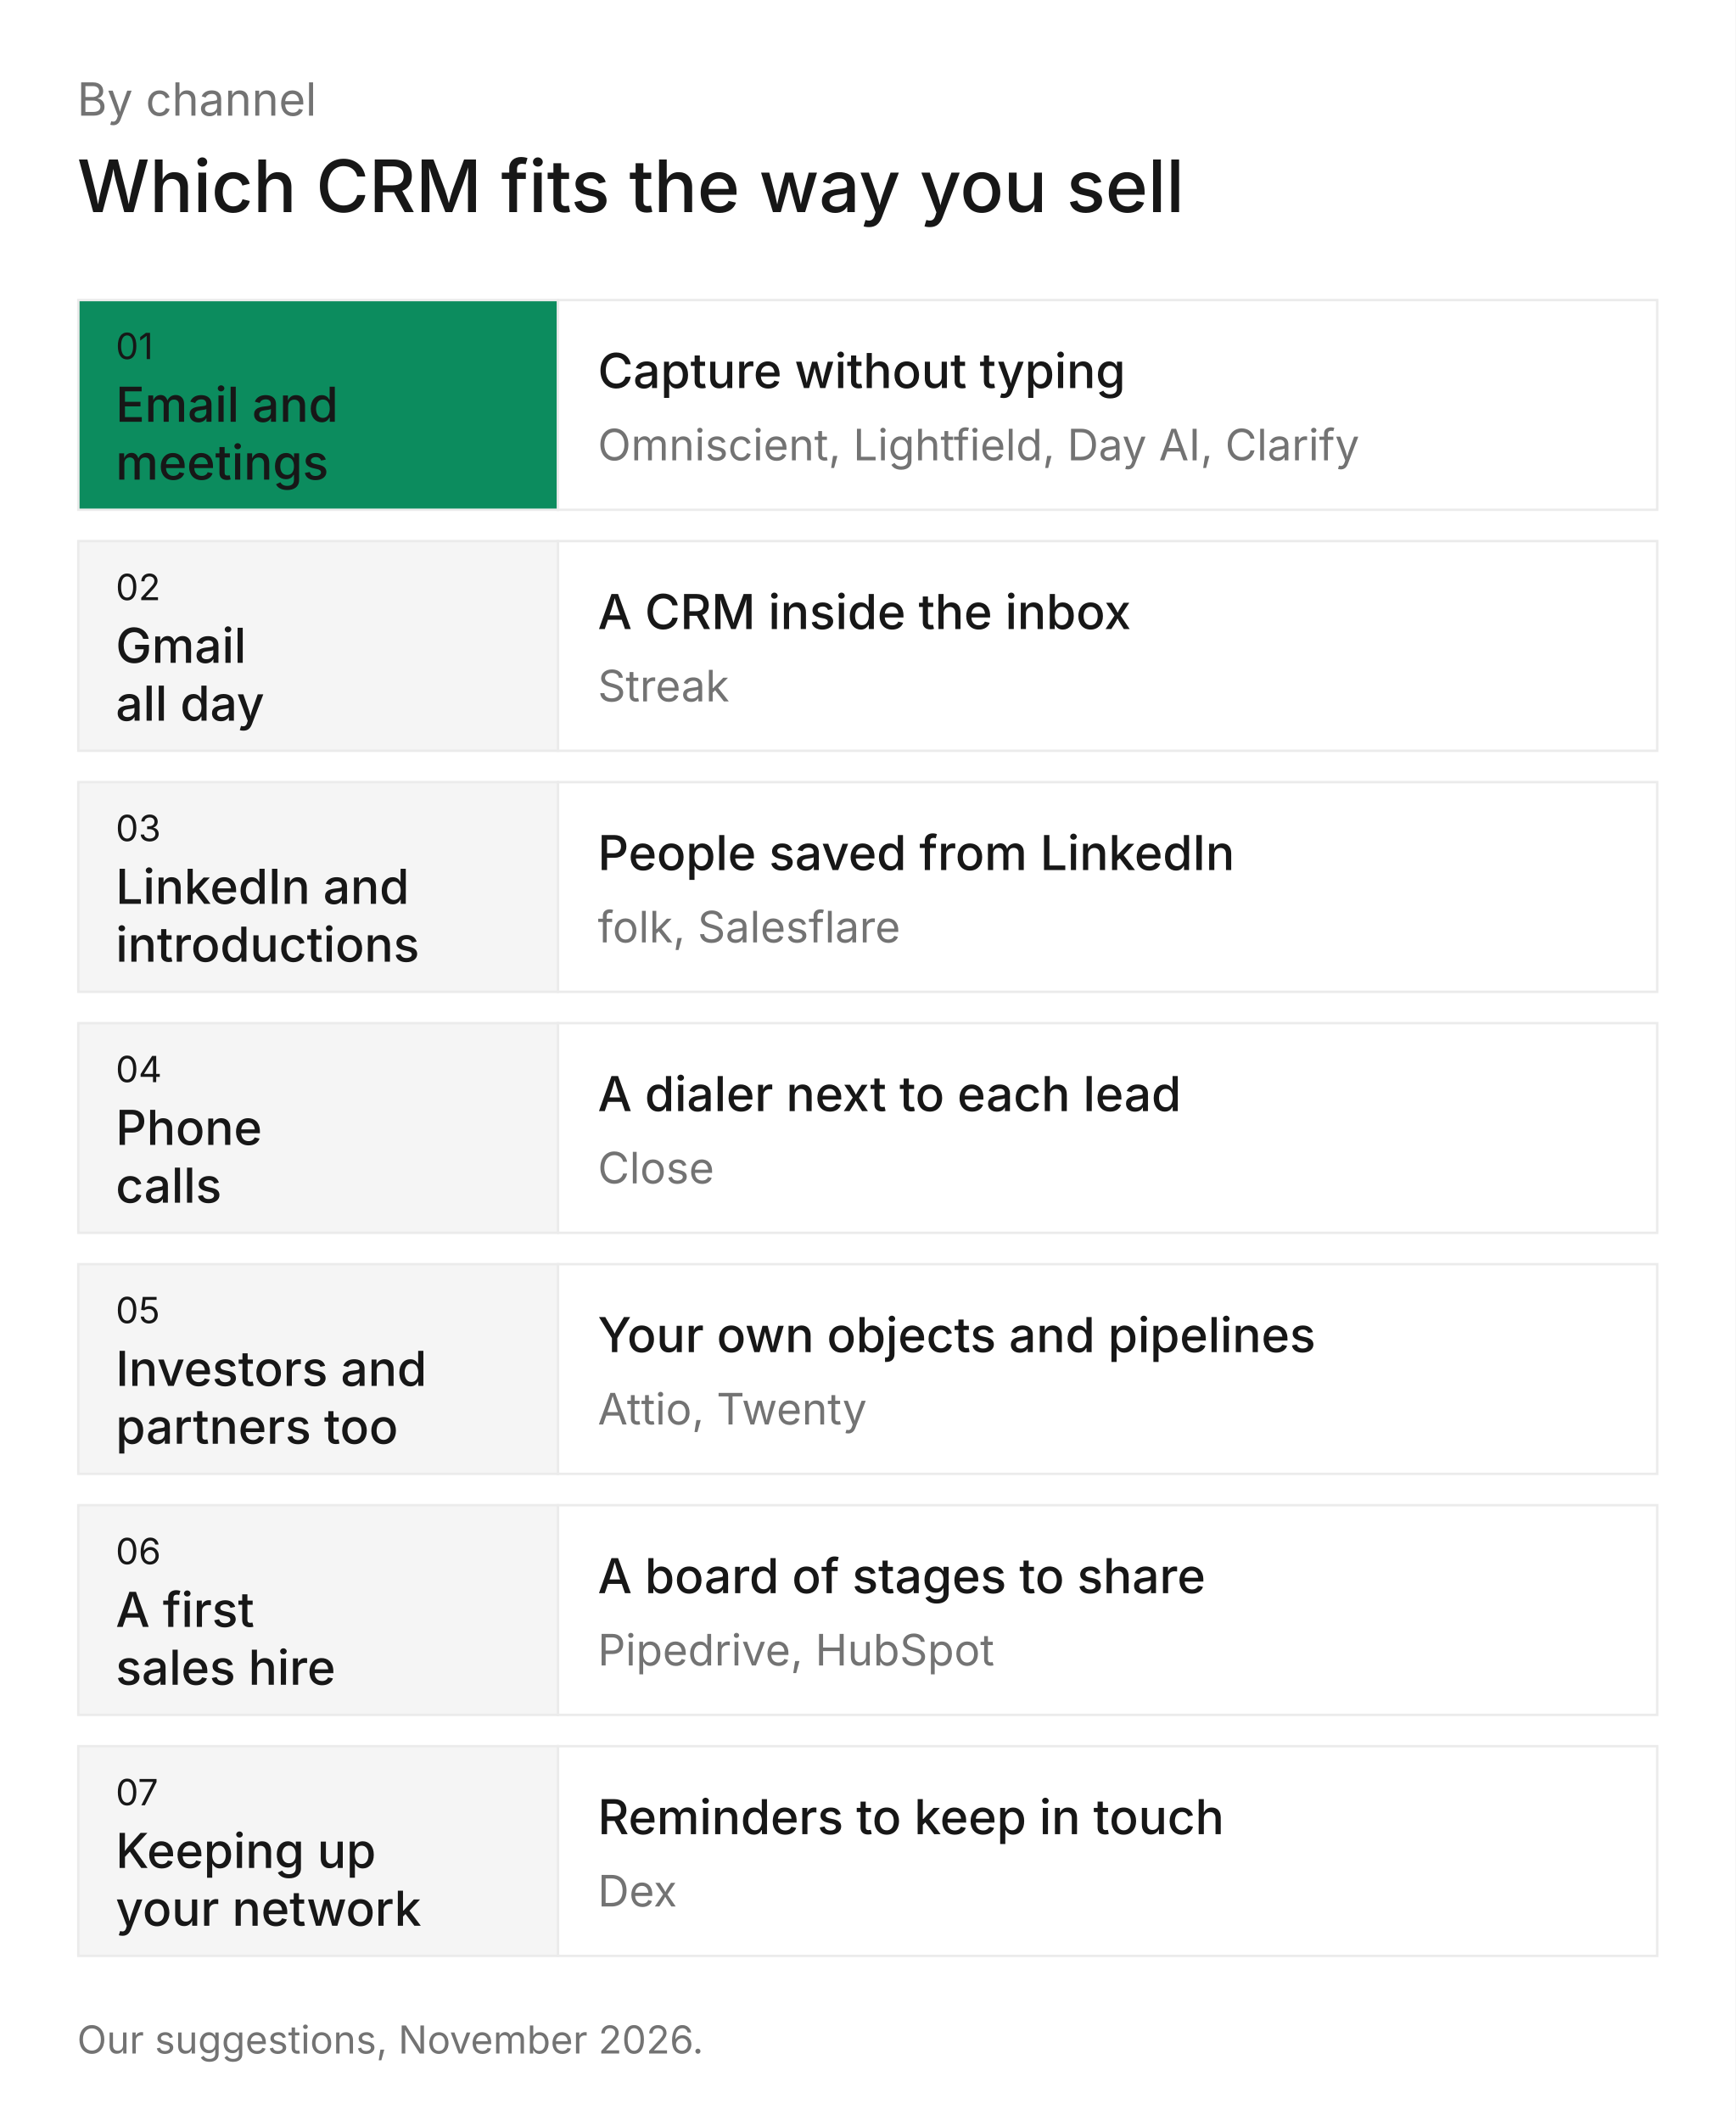
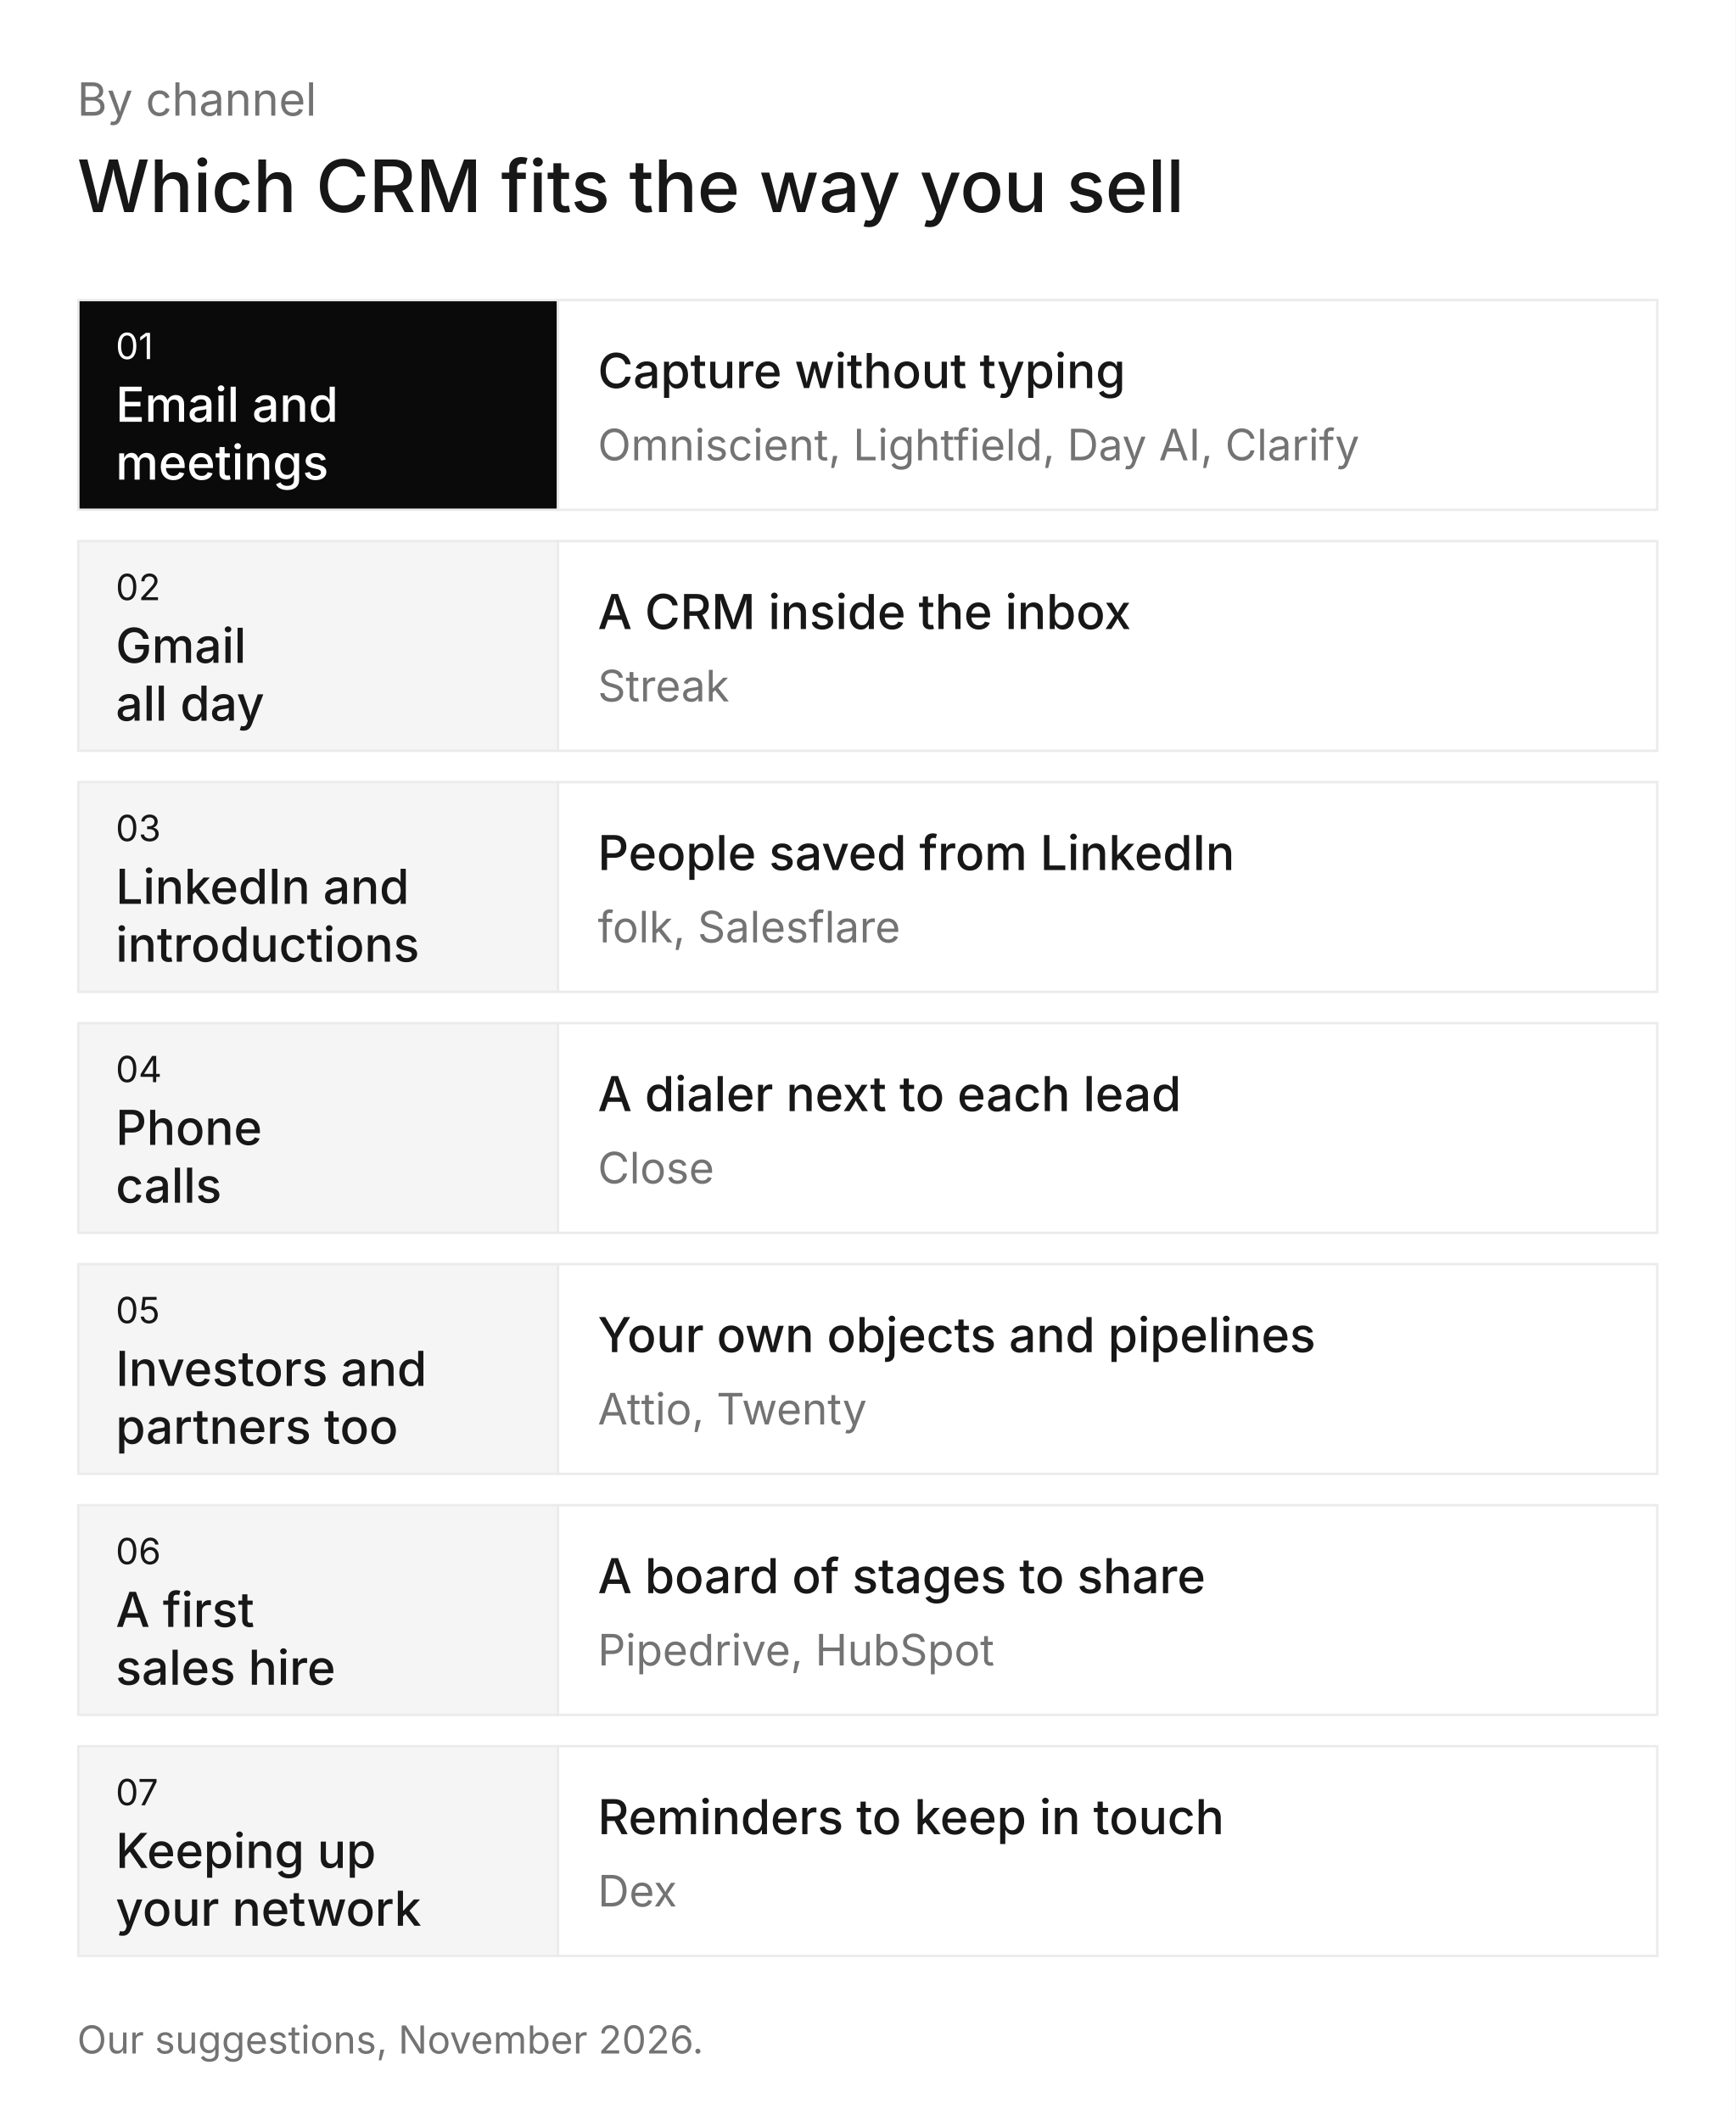
<svg xmlns="http://www.w3.org/2000/svg" viewBox="0 0 720 880" width="720" height="880" role="img" aria-labelledby="t d" font-family="Inter, system-ui, sans-serif">
  <rect width="720" height="880" fill="#ffffff" />
  <text x="32" y="48" font-family="Inter, system-ui, sans-serif" font-size="19" fill="#737373">By channel</text>
  <text x="32" y="88" font-size="30" font-weight="500" fill="#171717">Which CRM fits <tspan fill="#171717">the way you sell</tspan>
  </text>
-   <rect x="32.5" y="124.5" width="199" height="87" fill="#0c8c5e" stroke="#ebebeb" />
+   <rect x="32.5" y="124.5" width="199" height="87" fill="#0a0a0a" stroke="#ebebeb" />
  <rect x="231.5" y="124.5" width="456" height="87" fill="#ffffff" stroke="#ebebeb" />
-   <text x="48" y="149" font-family="Inter, system-ui, sans-serif" font-size="15" fill="#171717">01</text>
-   <text x="48" y="175" font-size="20" font-weight="500" fill="#171717">Email and</text>
-   <text x="48" y="199" font-size="20" font-weight="500" fill="#171717">meetings</text>
+   <text x="48" y="149" font-family="Inter, system-ui, sans-serif" font-size="15" fill="#ffffff">01</text>
+   <text x="48" y="175" font-size="20" font-weight="500" fill="#ffffff">Email and</text>
+   <text x="48" y="199" font-size="20" font-weight="500" fill="#ffffff">meetings</text>
  <text x="248" y="161" font-size="20" font-weight="500" fill="#171717">Capture without typing</text>
  <text x="248" y="191" font-size="18" fill="#737373">Omniscient, Lightfield, Day AI, Clarify</text>
  <rect x="32.5" y="224.5" width="199" height="87" fill="#f5f5f5" stroke="#ebebeb" />
  <rect x="231.5" y="224.5" width="456" height="87" fill="#ffffff" stroke="#ebebeb" />
  <text x="48" y="249" font-family="Inter, system-ui, sans-serif" font-size="15" fill="#171717">02</text>
  <text x="48" y="275" font-size="20" font-weight="500" fill="#171717">Gmail</text>
  <text x="48" y="299" font-size="20" font-weight="500" fill="#171717">all day</text>
  <text x="248" y="261" font-size="20" font-weight="500" fill="#171717">A CRM inside the inbox</text>
  <text x="248" y="291" font-size="18" fill="#737373">Streak</text>
  <rect x="32.5" y="324.5" width="199" height="87" fill="#f5f5f5" stroke="#ebebeb" />
  <rect x="231.5" y="324.5" width="456" height="87" fill="#ffffff" stroke="#ebebeb" />
  <text x="48" y="349" font-family="Inter, system-ui, sans-serif" font-size="15" fill="#171717">03</text>
  <text x="48" y="375" font-size="20" font-weight="500" fill="#171717">LinkedIn and</text>
  <text x="48" y="399" font-size="20" font-weight="500" fill="#171717">introductions</text>
  <text x="248" y="361" font-size="20" font-weight="500" fill="#171717">People saved from LinkedIn</text>
  <text x="248" y="391" font-size="18" fill="#737373">folk, Salesflare</text>
  <rect x="32.5" y="424.5" width="199" height="87" fill="#f5f5f5" stroke="#ebebeb" />
  <rect x="231.5" y="424.5" width="456" height="87" fill="#ffffff" stroke="#ebebeb" />
  <text x="48" y="449" font-family="Inter, system-ui, sans-serif" font-size="15" fill="#171717">04</text>
  <text x="48" y="475" font-size="20" font-weight="500" fill="#171717">Phone</text>
  <text x="48" y="499" font-size="20" font-weight="500" fill="#171717">calls</text>
  <text x="248" y="461" font-size="20" font-weight="500" fill="#171717">A dialer next to each lead</text>
  <text x="248" y="491" font-size="18" fill="#737373">Close</text>
  <rect x="32.5" y="524.5" width="199" height="87" fill="#f5f5f5" stroke="#ebebeb" />
  <rect x="231.5" y="524.5" width="456" height="87" fill="#ffffff" stroke="#ebebeb" />
  <text x="48" y="549" font-family="Inter, system-ui, sans-serif" font-size="15" fill="#171717">05</text>
  <text x="48" y="575" font-size="20" font-weight="500" fill="#171717">Investors and</text>
  <text x="48" y="599" font-size="20" font-weight="500" fill="#171717">partners too</text>
  <text x="248" y="561" font-size="20" font-weight="500" fill="#171717">Your own objects and pipelines</text>
  <text x="248" y="591" font-size="18" fill="#737373">Attio, Twenty</text>
  <rect x="32.5" y="624.5" width="199" height="87" fill="#f5f5f5" stroke="#ebebeb" />
  <rect x="231.5" y="624.5" width="456" height="87" fill="#ffffff" stroke="#ebebeb" />
  <text x="48" y="649" font-family="Inter, system-ui, sans-serif" font-size="15" fill="#171717">06</text>
  <text x="48" y="675" font-size="20" font-weight="500" fill="#171717">A first</text>
  <text x="48" y="699" font-size="20" font-weight="500" fill="#171717">sales hire</text>
  <text x="248" y="661" font-size="20" font-weight="500" fill="#171717">A board of stages to share</text>
  <text x="248" y="691" font-size="18" fill="#737373">Pipedrive, HubSpot</text>
  <rect x="32.5" y="724.5" width="199" height="87" fill="#f5f5f5" stroke="#ebebeb" />
  <rect x="231.5" y="724.5" width="456" height="87" fill="#ffffff" stroke="#ebebeb" />
  <text x="48" y="749" font-family="Inter, system-ui, sans-serif" font-size="15" fill="#171717">07</text>
  <text x="48" y="775" font-size="20" font-weight="500" fill="#171717">Keeping up</text>
  <text x="48" y="799" font-size="20" font-weight="500" fill="#171717">your network</text>
  <text x="248" y="761" font-size="20" font-weight="500" fill="#171717">Reminders to keep in touch</text>
  <text x="248" y="791" font-size="18" fill="#737373">Dex</text>
  <text x="32" y="852" font-size="16" fill="#737373">Our suggestions, November 2026.</text>
</svg>
